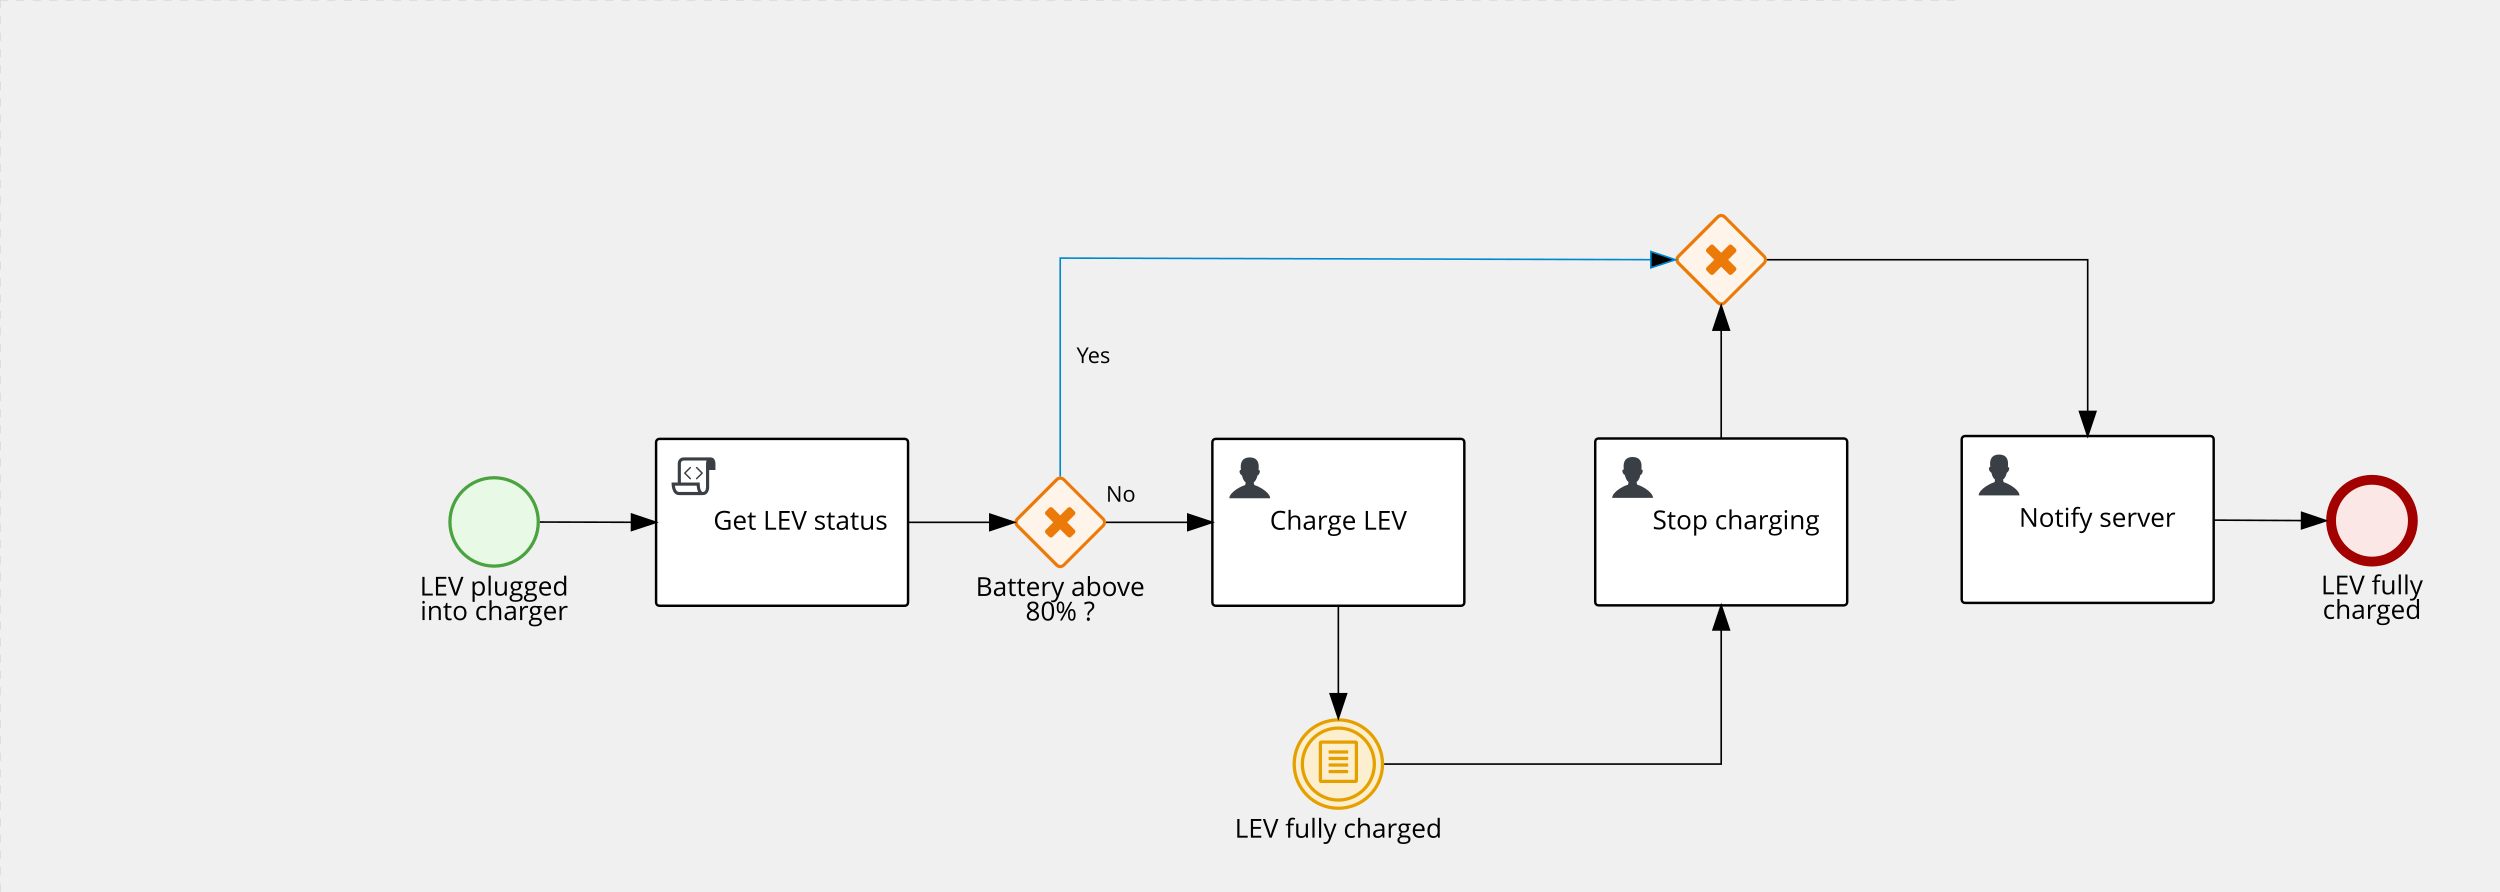
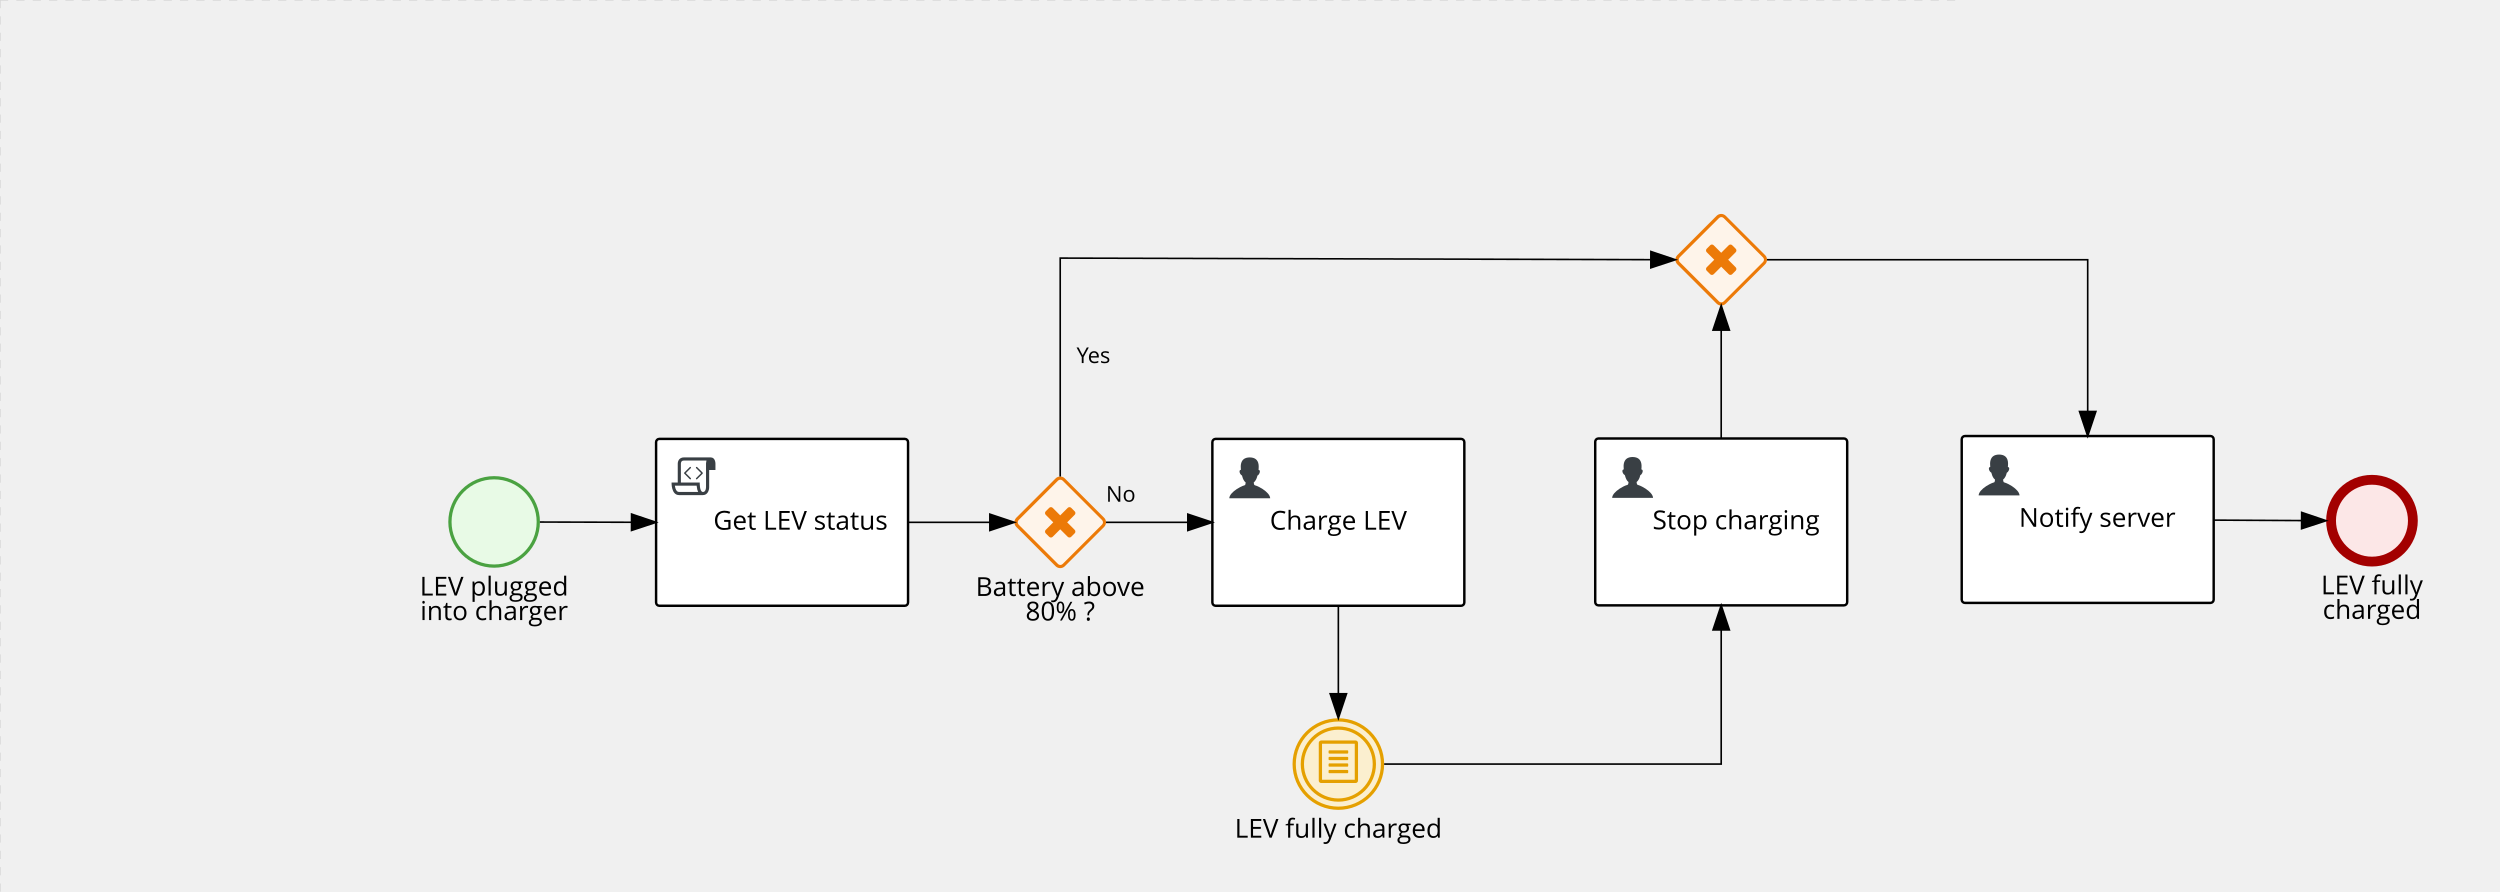
<svg xmlns="http://www.w3.org/2000/svg" version="1.1" width="1528" height="545" viewBox="0 0 1528 545">
  <defs />
  <g transform="matrix(1,0,0,1,0,0)">
    <g>
      <g>
        <g>
          <path fill="none" stroke="#d3d3d3" paint-order="fill stroke markers" d=" M 0 0 L 1200 0" stroke-miterlimit="10" stroke-opacity="0.8" stroke-dasharray="5" />
        </g>
        <g>
          <path fill="none" stroke="#d3d3d3" paint-order="fill stroke markers" d=" M 0 0 L 0 800" stroke-miterlimit="10" stroke-opacity="0.8" stroke-dasharray="5" />
        </g>
      </g>
      <g id="_4B5C4515-BD2F-43A4-8A5E-1904B69EF2A3" bpmn2nodeid="_4B5C4515-BD2F-43A4-8A5E-1904B69EF2A3" transform="matrix(1,0,0,1,620,291.25)">
        <g>
          <path fill="none" stroke="none" />
        </g>
        <g transform="matrix(0.125,0,0,0.125,0,0)">
          <g transform="matrix(1,0,0,1,0,0)">
            <path fill="#fef4ea" stroke="none" id="_4B5C4515-BD2F-43A4-8A5E-1904B69EF2A3?shapeType=BACKGROUND" paint-order="stroke fill markers" d=" M 0 0 M 224.4 4.3 C 216.4 4.3 208.4 7.3 202.3 13.4 L 13.5 202.2 C 1.3 214.4 1.3 234.2 13.5 246.4 L 202.2 435.1 C 208.3 441.2 216.4 444.2 224.3 444.2 C 232.2 444.2 240.3 441.2 246.4 435.1 L 435.1 246.4 C 447.3 234.2 447.3 214.4 435.1 202.2 L 246.5 13.4 C 240.4 7.3 232.4 4.3 224.4 4.3 L 224.4 4.3 Z" />
          </g>
          <g>
            <g transform="matrix(1,0,0,1,0,0)">
              <g transform="matrix(1,0,0,1,0,0)">
                <path fill="rgb(236,122,8)" stroke="none" id="_4B5C4515-BD2F-43A4-8A5E-1904B69EF2A3?shapeType=BORDER&amp;renderType=FILL" paint-order="stroke fill markers" d=" M 0 0 M 20.8 212.7 L 213.3 20.2 C 219.6 13.9 229.7 13.9 235.9 20.2 L 428.4 212.7 C 434.7 219 434.7 229.1 428.4 235.3 L 235.9 427.8 C 229.6 434.1 219.5 434.1 213.3 427.8 L 20.8 235.3 C 14.5 229.1 14.5 218.9 20.8 212.7 L 20.8 212.7 Z M 0 0 M 0 224 C 0 232.1 3.1 240.3 9.3 246.5 L 201.5 438.7 C 213.9 451.1 234.1 451.1 246.5 438.7 L 438.7 246.5 C 444.9 240.3 448 232.1 448 224 C 448 215.9 444.9 207.7 438.7 201.5 L 246.5 9.3 C 234.1 -3.1 213.9 -3.1 201.5 9.3 L 9.3 201.5 C 3.1 207.7 0 215.9 0 224 L 0 224 Z" />
              </g>
            </g>
          </g>
          <g>
            <g transform="matrix(1,0,0,1,0,0)">
              <g transform="matrix(1,0,0,1,0,0)">
                <path fill="#ec7a08" stroke="none" id="_4B5C4515-BD2F-43A4-8A5E-1904B69EF2A3undefined" paint-order="stroke fill markers" d=" M 0 0 M 298.2 269.2 C 298.2 272.6 297.1 275.3 294.7 277.7 L 277.7 294.7 C 275.3 297.1 272.6 298.2 269.2 298.2 C 265.8 298.2 263.1 297.1 260.7 294.7 L 224 258 L 187.2 294.8 C 184.8 297.2 182.1 298.3 178.7 298.3 C 175.3 298.3 172.6 297.2 170.2 294.8 L 153.2 277.8 C 150.8 275.4 149.7 272.7 149.7 269.3 C 149.7 265.9 150.8 263.2 153.2 260.8 L 190 224 L 153.2 187.2 C 150.8 184.8 149.7 182 149.7 178.7 C 149.7 175.3 150.8 172.5 153.2 170.2 L 170.2 153.2 C 172.6 150.8 175.3 149.7 178.7 149.7 C 182.1 149.7 184.8 150.8 187.2 153.2 L 224 190 L 260.8 153.2 C 263.2 150.8 265.9 149.7 269.3 149.7 C 272.7 149.7 275.4 150.8 277.8 153.2 L 294.8 170.2 C 297.2 172.5 298.3 175.3 298.3 178.7 C 298.3 182 297.2 184.8 294.8 187.2 L 258 224 L 294.8 260.8 C 297.1 263.1 298.2 265.9 298.2 269.2 Z" />
              </g>
            </g>
          </g>
        </g>
        <g transform="matrix(1,0,0,1,-25.74219,61)">
          <text fill="#000000" stroke="none" font-family="Open Sans" font-size="12pt" font-style="normal" font-weight="normal" text-decoration="normal" x="53.742" y="12" text-anchor="middle" dominant-baseline="alphabetic">Battery above </text>
          <text fill="#000000" stroke="none" font-family="Open Sans" font-size="12pt" font-style="normal" font-weight="normal" text-decoration="normal" x="53.742" y="27" text-anchor="middle" dominant-baseline="alphabetic">        80% ?        </text>
        </g>
      </g>
      <g id="_B5CCC057-EF30-4952-B1A7-DE82EDC33570" bpmn2nodeid="_B5CCC057-EF30-4952-B1A7-DE82EDC33570" transform="matrix(1,0,0,1,274,291)">
        <g>
          <path fill="none" stroke="none" />
        </g>
        <g transform="matrix(0.125,0,0,0.125,0,0)">
          <g transform="matrix(1,0,0,1,0,0)">
            <path fill="#e8fae6" stroke="none" id="_B5CCC057-EF30-4952-B1A7-DE82EDC33570?shapeType=BACKGROUND" paint-order="stroke fill markers" d=" M 0 0 M 444 224 C 444 263.9 434.2 300.8 414.4 334.5 C 394.7 368.2 368 394.9 334.4 414.5 C 300.8 434.1 263.9 444 224 444 C 184.1 444 147.2 434.2 113.5 414.4 C 79.8 394.7 53.1 368 33.5 334.4 C 13.9 300.8 4 263.9 4 224 C 4 184.1 13.8 147.2 33.6 113.5 C 53.4 79.8 80.1 53.1 113.6 33.5 C 147.1 13.9 184.1 4 224 4 C 263.9 4 300.8 13.8 334.5 33.6 C 368.2 53.4 394.9 80.1 414.5 113.6 C 434.1 147.1 444 184.1 444 224 Z" />
          </g>
          <g>
            <g transform="matrix(1,0,0,1,0,0)">
              <g transform="matrix(1,0,0,1,0,0)">
                <path fill="#4aa241" stroke="none" id="_B5CCC057-EF30-4952-B1A7-DE82EDC33570?shapeType=BORDER&amp;renderType=FILL" paint-order="stroke fill markers" d=" M 0 0 M 224 0 C 100.3 0 0 100.3 0 224 C 0 347.7 100.3 448 224 448 C 347.7 448 448 347.7 448 224 C 448 100.3 347.7 0 224 0 Z M 0 0 M 224 432 C 109.1 432 16 338.9 16 224 C 16 109.1 109.1 16 224 16 C 338.9 16 432 109.1 432 224 C 432 338.9 338.9 432 224 432 Z" />
              </g>
            </g>
          </g>
        </g>
        <g transform="matrix(1,0,0,1,-19.51172,61)">
          <text fill="#000000" stroke="none" font-family="Open Sans" font-size="12pt" font-style="normal" font-weight="normal" text-decoration="normal" x="47.512" y="12" text-anchor="middle" dominant-baseline="alphabetic">LEV plugged </text>
          <text fill="#000000" stroke="none" font-family="Open Sans" font-size="12pt" font-style="normal" font-weight="normal" text-decoration="normal" x="47.512" y="27" text-anchor="middle" dominant-baseline="alphabetic">into charger </text>
        </g>
      </g>
      <g id="_08F3C379-D075-4F62-9CAC-3A40F6E01151" bpmn2nodeid="_08F3C379-D075-4F62-9CAC-3A40F6E01151" transform="matrix(1,0,0,1,1024,130.75)">
        <g>
          <path fill="none" stroke="none" />
        </g>
        <g transform="matrix(0.125,0,0,0.125,0,0)">
          <g transform="matrix(1,0,0,1,0,0)">
            <path fill="#fef4ea" stroke="none" id="_08F3C379-D075-4F62-9CAC-3A40F6E01151?shapeType=BACKGROUND" paint-order="stroke fill markers" d=" M 0 0 M 224.4 4.3 C 216.4 4.3 208.4 7.3 202.3 13.4 L 13.5 202.2 C 1.3 214.4 1.3 234.2 13.5 246.4 L 202.2 435.1 C 208.3 441.2 216.4 444.2 224.3 444.2 C 232.2 444.2 240.3 441.2 246.4 435.1 L 435.1 246.4 C 447.3 234.2 447.3 214.4 435.1 202.2 L 246.5 13.4 C 240.4 7.3 232.4 4.3 224.4 4.3 L 224.4 4.3 Z" />
          </g>
          <g>
            <g transform="matrix(1,0,0,1,0,0)">
              <g transform="matrix(1,0,0,1,0,0)">
                <path fill="#ec7a08" stroke="none" id="_08F3C379-D075-4F62-9CAC-3A40F6E01151?shapeType=BORDER&amp;renderType=FILL" paint-order="stroke fill markers" d=" M 0 0 M 20.8 212.7 L 213.3 20.2 C 219.6 13.9 229.7 13.9 235.9 20.2 L 428.4 212.7 C 434.7 219 434.7 229.1 428.4 235.3 L 235.9 427.8 C 229.6 434.1 219.5 434.1 213.3 427.8 L 20.8 235.3 C 14.5 229.1 14.5 218.9 20.8 212.7 L 20.8 212.7 Z M 0 0 M 0 224 C 0 232.1 3.1 240.3 9.3 246.5 L 201.5 438.7 C 213.9 451.1 234.1 451.1 246.5 438.7 L 438.7 246.5 C 444.9 240.3 448 232.1 448 224 C 448 215.9 444.9 207.7 438.7 201.5 L 246.5 9.3 C 234.1 -3.1 213.9 -3.1 201.5 9.3 L 9.3 201.5 C 3.1 207.7 0 215.9 0 224 L 0 224 Z" />
              </g>
            </g>
          </g>
          <g>
            <g transform="matrix(1,0,0,1,0,0)">
              <g transform="matrix(1,0,0,1,0,0)">
                <path fill="#ec7a08" stroke="none" id="_08F3C379-D075-4F62-9CAC-3A40F6E01151undefined" paint-order="stroke fill markers" d=" M 0 0 M 298.2 269.2 C 298.2 272.6 297.1 275.3 294.7 277.7 L 277.7 294.7 C 275.3 297.1 272.6 298.2 269.2 298.2 C 265.8 298.2 263.1 297.1 260.7 294.7 L 224 258 L 187.2 294.8 C 184.8 297.2 182.1 298.3 178.7 298.3 C 175.3 298.3 172.6 297.2 170.2 294.8 L 153.2 277.8 C 150.8 275.4 149.7 272.7 149.7 269.3 C 149.7 265.9 150.8 263.2 153.2 260.8 L 190 224 L 153.2 187.2 C 150.8 184.8 149.7 182 149.7 178.7 C 149.7 175.3 150.8 172.5 153.2 170.2 L 170.2 153.2 C 172.6 150.8 175.3 149.7 178.7 149.7 C 182.1 149.7 184.8 150.8 187.2 153.2 L 224 190 L 260.8 153.2 C 263.2 150.8 265.9 149.7 269.3 149.7 C 272.7 149.7 275.4 150.8 277.8 153.2 L 294.8 170.2 C 297.2 172.5 298.3 175.3 298.3 178.7 C 298.3 182 297.2 184.8 294.8 187.2 L 258 224 L 294.8 260.8 C 297.1 263.1 298.2 265.9 298.2 269.2 Z" />
              </g>
            </g>
          </g>
        </g>
        <g transform="matrix(1,0,0,1,28,61)" />
      </g>
      <g id="_71F5C260-E4D3-4746-9C67-C481BD1EAB73" bpmn2nodeid="_71F5C260-E4D3-4746-9C67-C481BD1EAB73" transform="matrix(1,0,0,1,790,439)">
        <g>
          <path fill="none" stroke="none" />
        </g>
        <g transform="matrix(0.125,0,0,0.125,0,0)">
          <g transform="matrix(1,0,0,1,0,0)">
            <path fill="#fbefcf" stroke="none" id="_71F5C260-E4D3-4746-9C67-C481BD1EAB73?shapeType=BACKGROUND" paint-order="stroke fill markers" d=" M 0 0 M 444 224 C 444 263.9 434.2 300.8 414.4 334.5 C 394.7 368.2 368 394.9 334.4 414.5 C 300.8 434.1 263.9 444 224 444 C 184.1 444 147.2 434.2 113.5 414.4 C 79.8 394.7 53.1 368 33.5 334.4 C 13.9 300.8 4 263.9 4 224 C 4 184.1 13.8 147.2 33.6 113.5 C 53.4 79.8 80.1 53.1 113.6 33.5 C 147.1 13.9 184.1 4 224 4 C 263.9 4 300.8 13.8 334.5 33.6 C 368.2 53.4 394.9 80.1 414.5 113.6 C 434.1 147.1 444 184.1 444 224 Z" />
          </g>
          <g>
            <g transform="matrix(1,0,0,1,0,0)">
              <g transform="matrix(1,0,0,1,0,0)">
                <path fill="#e5a000" stroke="none" id="_71F5C260-E4D3-4746-9C67-C481BD1EAB73?shapeType=BORDER&amp;renderType=FILL" paint-order="stroke fill markers" d=" M 0 0 M 224 408 C 122.5 408 40 325.5 40 224 C 40 122.5 122.5 40 224 40 C 325.5 40 408 122.5 408 224 C 408 325.5 325.5 408 224 408 Z M 0 0 M 224 56 C 131.4 56 56 131.4 56 224 C 56 316.6 131.4 392 224 392 C 316.6 392 392 316.6 392 224 C 392 131.4 316.6 56 224 56 Z M 0 0 M 224 16 C 252.1 16 279.3 21.5 305 32.3 C 329.8 42.8 352 57.8 371.1 76.9 C 390.2 96 405.2 118.3 415.7 143 C 426.5 168.6 432 195.9 432 224 C 432 252.1 426.5 279.3 415.7 305 C 405.2 329.8 390.2 352 371.1 371.1 C 352 390.2 329.7 405.2 305 415.7 C 279.4 426.5 252.1 432 224 432 C 195.9 432 168.7 426.5 143 415.7 C 118.2 405.2 96 390.2 76.9 371.1 C 57.8 352 42.8 329.7 32.3 305 C 21.5 279.3 16 252.1 16 224 C 16 195.9 21.5 168.7 32.3 143 C 42.8 118.2 57.8 96 76.9 76.9 C 96 57.8 118.3 42.8 143 32.3 C 168.7 21.5 195.9 16 224 16 M 224 0 C 100.3 0 0 100.3 0 224 C 0 347.7 100.3 448 224 448 C 347.7 448 448 347.7 448 224 C 448 100.3 347.7 0 224 0 L 224 0 Z" />
              </g>
            </g>
          </g>
          <g>
            <g transform="matrix(1,0,0,1,0,0)">
              <g transform="matrix(1,0,0,1,0,0)">
                <path fill="#e5a000" stroke="none" id="_71F5C260-E4D3-4746-9C67-C481BD1EAB73undefined" paint-order="stroke fill markers" d=" M 0 0 M 320.2 304.7 C 320.2 308 319.1 310.8 316.7 313.2 C 314.3 315.5 311.6 316.7 308.2 316.7 L 140.2 316.7 C 136.8 316.7 134 315.5 131.7 313.2 C 129.3 310.8 128.2 308 128.2 304.7 L 128.2 120.7 C 128.2 117.4 129.3 114.5 131.7 112.2 C 134 109.9 136.8 108.7 140.2 108.7 L 308.2 108.7 C 311.6 108.7 314.3 109.9 316.7 112.2 C 319.1 114.5 320.2 117.4 320.2 120.7 L 320.2 304.7 Z M 0 0 M 304.2 300.7 L 304.2 124.7 L 144.2 124.7 L 144.2 300.7 L 304.2 300.7 Z M 0 0 M 176.2 192.7 C 176.2 191.5 176.6 190.6 177.3 189.8 C 178 189 179 188.7 180.2 188.7 L 268.2 188.7 C 269.3 188.7 270.3 189.1 271.1 189.8 C 271.9 190.5 272.2 191.5 272.2 192.7 L 272.2 200.7 C 272.2 201.9 271.8 202.8 271.1 203.6 C 270.4 204.4 269.4 204.7 268.2 204.7 L 180.2 204.7 C 179 204.7 178.1 204.3 177.3 203.6 C 176.5 202.9 176.2 201.9 176.2 200.7 L 176.2 192.7 Z M 0 0 M 176.2 160.7 C 176.2 159.5 176.6 158.6 177.3 157.8 C 178 157 179 156.7 180.2 156.7 L 268.2 156.7 C 269.3 156.7 270.3 157.1 271.1 157.8 C 271.9 158.5 272.2 159.5 272.2 160.7 L 272.2 168.7 C 272.2 169.9 271.8 170.8 271.1 171.6 C 270.4 172.4 269.4 172.7 268.2 172.7 L 180.2 172.7 C 179 172.7 178.1 172.3 177.3 171.6 C 176.5 170.9 176.2 169.9 176.2 168.7 L 176.2 160.7 Z M 0 0 M 268.2 220.7 C 269.3 220.7 270.3 221.1 271.1 221.8 C 271.9 222.5 272.2 223.5 272.2 224.7 L 272.2 232.7 C 272.2 233.9 271.8 234.8 271.1 235.6 C 270.4 236.4 269.4 236.7 268.2 236.7 L 180.2 236.7 C 179 236.7 178.1 236.3 177.3 235.6 C 176.5 234.9 176.2 233.9 176.2 232.7 L 176.2 224.7 C 176.2 223.5 176.6 222.6 177.3 221.8 C 178 221 179 220.7 180.2 220.7 L 268.2 220.7 Z M 0 0 M 268.2 252.7 C 269.3 252.7 270.3 253.1 271.1 253.8 C 271.9 254.5 272.2 255.5 272.2 256.7 L 272.2 264.7 C 272.2 265.8 271.8 266.8 271.1 267.6 C 270.4 268.4 269.4 268.7 268.2 268.7 L 180.2 268.7 C 179 268.7 178.1 268.3 177.3 267.6 C 176.5 266.9 176.2 265.9 176.2 264.7 L 176.2 256.7 C 176.2 255.5 176.6 254.6 177.3 253.8 C 178 253 179 252.7 180.2 252.7 L 268.2 252.7 Z" />
              </g>
            </g>
          </g>
        </g>
        <g transform="matrix(1,0,0,1,-35.34766,61)">
          <text fill="#000000" stroke="none" font-family="Open Sans" font-size="12pt" font-style="normal" font-weight="normal" text-decoration="normal" x="63.348" y="12" text-anchor="middle" dominant-baseline="alphabetic">LEV fully charged</text>
        </g>
      </g>
      <g id="_267D009A-15D0-4B9D-A7A2-544B05562087" bpmn2nodeid="_267D009A-15D0-4B9D-A7A2-544B05562087" transform="matrix(1,0,0,1,1421.75,290.25)">
        <g>
          <path fill="none" stroke="none" />
        </g>
        <g transform="matrix(0.125,0,0,0.125,0,0)">
          <g transform="matrix(1,0,0,1,0,0)">
            <path fill="#fce7e7" stroke="none" id="_267D009A-15D0-4B9D-A7A2-544B05562087?shapeType=BACKGROUND" paint-order="stroke fill markers" d=" M 0 0 M 444 224 C 444 263.9 434.2 300.8 414.4 334.5 C 394.7 368.2 368 394.9 334.4 414.5 C 300.8 434.1 263.9 444 224 444 C 184.1 444 147.2 434.2 113.5 414.4 C 79.8 394.7 53.1 368 33.5 334.4 C 13.9 300.8 4 263.9 4 224 C 4 184.1 13.8 147.2 33.6 113.5 C 53.4 79.8 80.1 53.1 113.6 33.5 C 147.1 13.9 184.1 4 224 4 C 263.9 4 300.8 13.8 334.5 33.6 C 368.2 53.4 394.9 80.1 414.5 113.6 C 434.1 147.1 444 184.1 444 224 Z" />
          </g>
          <g>
            <g transform="matrix(1,0,0,1,0,0)">
              <g transform="matrix(1,0,0,1,0,0)">
                <path fill="#a30000" stroke="none" id="_267D009A-15D0-4B9D-A7A2-544B05562087?shapeType=BORDER&amp;renderType=FILL" paint-order="stroke fill markers" d=" M 0 0 M 224 0 C 100.3 0 0 100.3 0 224 C 0 347.7 100.3 448 224 448 C 347.7 448 448 347.7 448 224 C 448 100.3 347.7 0 224 0 Z M 0 0 M 224 400 C 126.8 400 48 321.2 48 224 C 48 126.8 126.8 48 224 48 C 321.2 48 400 126.8 400 224 C 400 321.2 321.2 400 224 400 Z" />
              </g>
            </g>
          </g>
        </g>
        <g transform="matrix(1,0,0,1,-5.21875,61)">
          <text fill="#000000" stroke="none" font-family="Open Sans" font-size="12pt" font-style="normal" font-weight="normal" text-decoration="normal" x="33.219" y="12" text-anchor="middle" dominant-baseline="alphabetic">LEV fully </text>
          <text fill="#000000" stroke="none" font-family="Open Sans" font-size="12pt" font-style="normal" font-weight="normal" text-decoration="normal" x="33.219" y="27" text-anchor="middle" dominant-baseline="alphabetic">charged </text>
        </g>
      </g>
      <g id="_A56CAD33-A695-4F9C-985E-B90B38721AEA" bpmn2nodeid="_A56CAD33-A695-4F9C-985E-B90B38721AEA" transform="matrix(1,0,0,1,975,268)">
        <g>
          <path fill="none" stroke="none" />
        </g>
        <g transform="matrix(1,0,0,1,0,0)">
          <path fill="#ffffff" stroke="none" id="_A56CAD33-A695-4F9C-985E-B90B38721AEA?shapeType=BACKGROUND" paint-order="stroke fill markers" d=" M 2 0 L 152 0 L 152 0 A 2 2 0 0 1 154 2 L 154 100 L 154 100 A 2 2 0 0 1 152 102 L 2 102 L 2 102 A 2 2 0 0 1 0 100 L 0 2 L 0 2 A 2 2 0 0 1 2 0 Z" />
        </g>
        <g transform="matrix(1,0,0,1,0,0)">
          <path fill="none" stroke="#000000" id="_A56CAD33-A695-4F9C-985E-B90B38721AEA?shapeType=BORDER&amp;renderType=STROKE" paint-order="fill stroke markers" d=" M 2 0 L 152 0 L 152 0 A 2 2 0 0 1 154 2 L 154 100 L 154 100 A 2 2 0 0 1 152 102 L 2 102 L 2 102 A 2 2 0 0 1 0 100 L 0 2 L 0 2 A 2 2 0 0 1 2 0 Z" stroke-miterlimit="10" stroke-width="1.5" stroke-dasharray="" />
        </g>
        <g>
          <g transform="matrix(0.06,0,0,0.06,9.4,9.4)">
            <g transform="matrix(1,0,0,1,0,0)">
              <path fill="#393f44" stroke="none" id="_A56CAD33-A695-4F9C-985E-B90B38721AEAundefined" paint-order="stroke fill markers" d=" M 0 0 M 16 445.21 C 16 440.869 18.784 431.129 22.001 424.217 C 35.768 394.64 77.283 359.28 129 333.084 C 144.516 325.224 157.347 319.964 167.807 317.174 C 171.932 316.074 175.729 314.414 176.525 313.363 C 178.894 310.234 180.914 302.908 181.727 294.5 L 182.5 286.5 L 178.507 283.455 C 166.303 274.146 154.284 251.678 148.04 226.5 C 145.611 216.707 145.056 215.462 142.984 215.158 C 141.703 214.97 138.083 212.243 134.939 209.099 C 123.233 197.393 116.891 177.376 121.44 166.49 C 123.002 162.751 128.155 159.01 131.75 159.004 C 134.448 159 134.471 158.603 132.914 138.788 C 130.927 113.496 134.279 92.265 143.132 74.076 C 152.232 55.38 167.569 42.882 189.049 36.66 C 210.203 30.532 237.797 30.532 258.951 36.66 C 300.042 48.563 318.958 83.806 314.955 141 C 314.32 150.075 313.624 157.788 313.409 158.14 C 313.194 158.493 314.575 159.073 316.479 159.43 C 328.929 161.766 330.986 177.018 321.496 196.621 C 316.903 206.109 309.357 214.508 304.817 215.185 C 303.023 215.453 302.293 217.146 299.943 226.5 C 296.659 239.567 294.474 245.305 287.948 257.995 C 282.491 268.606 273.035 281.109 268.108 284.229 L 264.871 286.278 L 265.518 292.889 C 266.345 301.33 268.639 309.871 270.877 312.837 C 272.067 314.415 275.002 315.79 280.063 317.139 C 291.069 320.075 303.617 325.274 321 334.102 C 369.815 358.891 410.848 393.758 425.032 422.5 C 429.07 430.682 432 440.232 432 445.21 L 432 448 L 224 448 L 16 448 L 16 445.21 Z" />
            </g>
          </g>
        </g>
        <g transform="matrix(1,0,0,1,4.04,13.68)">
          <g transform="matrix(0.04,0,0,0.04,63.36,69.12)">
            <g transform="matrix(1,0,0,1,0,0)">
              <path fill="none" stroke="none" />
            </g>
            <g transform="matrix(1,0,0,1,0,0)">
              <path fill="none" stroke="none" />
            </g>
          </g>
        </g>
        <g transform="matrix(1,0,0,1,35,43.5)">
          <text fill="#000000" stroke="none" font-family="Open Sans" font-size="12pt" font-style="normal" font-weight="normal" text-decoration="normal" x="51.082" y="12" text-anchor="middle" dominant-baseline="alphabetic">Stop charging</text>
        </g>
      </g>
      <g id="_2D353FE5-7EA9-4442-9D02-125BDD913A92" bpmn2nodeid="_2D353FE5-7EA9-4442-9D02-125BDD913A92" transform="matrix(1,0,0,1,741,268.25)">
        <g>
          <path fill="none" stroke="none" />
        </g>
        <g transform="matrix(1,0,0,1,0,0)">
          <path fill="#ffffff" stroke="none" id="_2D353FE5-7EA9-4442-9D02-125BDD913A92?shapeType=BACKGROUND" paint-order="stroke fill markers" d=" M 2 0 L 152 0 L 152 0 A 2 2 0 0 1 154 2 L 154 100 L 154 100 A 2 2 0 0 1 152 102 L 2 102 L 2 102 A 2 2 0 0 1 0 100 L 0 2 L 0 2 A 2 2 0 0 1 2 0 Z" />
        </g>
        <g transform="matrix(1,0,0,1,0,0)">
          <path fill="none" stroke="#000000" id="_2D353FE5-7EA9-4442-9D02-125BDD913A92?shapeType=BORDER&amp;renderType=STROKE" paint-order="fill stroke markers" d=" M 2 0 L 152 0 L 152 0 A 2 2 0 0 1 154 2 L 154 100 L 154 100 A 2 2 0 0 1 152 102 L 2 102 L 2 102 A 2 2 0 0 1 0 100 L 0 2 L 0 2 A 2 2 0 0 1 2 0 Z" stroke-miterlimit="10" stroke-width="1.5" stroke-dasharray="" />
        </g>
        <g>
          <g transform="matrix(0.06,0,0,0.06,9.4,9.4)">
            <g transform="matrix(1,0,0,1,0,0)">
              <path fill="#393f44" stroke="none" id="_2D353FE5-7EA9-4442-9D02-125BDD913A92undefined" paint-order="stroke fill markers" d=" M 0 0 M 16 445.21 C 16 440.869 18.784 431.129 22.001 424.217 C 35.768 394.64 77.283 359.28 129 333.084 C 144.516 325.224 157.347 319.964 167.807 317.174 C 171.932 316.074 175.729 314.414 176.525 313.363 C 178.894 310.234 180.914 302.908 181.727 294.5 L 182.5 286.5 L 178.507 283.455 C 166.303 274.146 154.284 251.678 148.04 226.5 C 145.611 216.707 145.056 215.462 142.984 215.158 C 141.703 214.97 138.083 212.243 134.939 209.099 C 123.233 197.393 116.891 177.376 121.44 166.49 C 123.002 162.751 128.155 159.01 131.75 159.004 C 134.448 159 134.471 158.603 132.914 138.788 C 130.927 113.496 134.279 92.265 143.132 74.076 C 152.232 55.38 167.569 42.882 189.049 36.66 C 210.203 30.532 237.797 30.532 258.951 36.66 C 300.042 48.563 318.958 83.806 314.955 141 C 314.32 150.075 313.624 157.788 313.409 158.14 C 313.194 158.493 314.575 159.073 316.479 159.43 C 328.929 161.766 330.986 177.018 321.496 196.621 C 316.903 206.109 309.357 214.508 304.817 215.185 C 303.023 215.453 302.293 217.146 299.943 226.5 C 296.659 239.567 294.474 245.305 287.948 257.995 C 282.491 268.606 273.035 281.109 268.108 284.229 L 264.871 286.278 L 265.518 292.889 C 266.345 301.33 268.639 309.871 270.877 312.837 C 272.067 314.415 275.002 315.79 280.063 317.139 C 291.069 320.075 303.617 325.274 321 334.102 C 369.815 358.891 410.848 393.758 425.032 422.5 C 429.07 430.682 432 440.232 432 445.21 L 432 448 L 224 448 L 16 448 L 16 445.21 Z" />
            </g>
          </g>
        </g>
        <g transform="matrix(1,0,0,1,4.04,13.68)">
          <g transform="matrix(0.04,0,0,0.04,63.36,69.12)">
            <g transform="matrix(1,0,0,1,0,0)">
              <path fill="none" stroke="none" />
            </g>
            <g transform="matrix(1,0,0,1,0,0)">
              <path fill="none" stroke="none" />
            </g>
          </g>
        </g>
        <g transform="matrix(1,0,0,1,35.09375,43.5)">
          <text fill="#000000" stroke="none" font-family="Open Sans" font-size="12pt" font-style="normal" font-weight="normal" text-decoration="normal" x="41.906" y="12" text-anchor="middle" dominant-baseline="alphabetic">Charge LEV</text>
        </g>
      </g>
      <g id="_7B8415BA-DBC8-49F2-ABD2-9E426F52D6A6" bpmn2nodeid="_7B8415BA-DBC8-49F2-ABD2-9E426F52D6A6" transform="matrix(1,0,0,1,1199,266.5)">
        <g>
          <path fill="none" stroke="none" />
        </g>
        <g transform="matrix(1,0,0,1,0,0)">
          <path fill="#ffffff" stroke="none" id="_7B8415BA-DBC8-49F2-ABD2-9E426F52D6A6?shapeType=BACKGROUND" paint-order="stroke fill markers" d=" M 2 0 L 152 0 L 152 0 A 2 2 0 0 1 154 2 L 154 100 L 154 100 A 2 2 0 0 1 152 102 L 2 102 L 2 102 A 2 2 0 0 1 0 100 L 0 2 L 0 2 A 2 2 0 0 1 2 0 Z" />
        </g>
        <g transform="matrix(1,0,0,1,0,0)">
          <path fill="none" stroke="#000000" id="_7B8415BA-DBC8-49F2-ABD2-9E426F52D6A6?shapeType=BORDER&amp;renderType=STROKE" paint-order="fill stroke markers" d=" M 2 0 L 152 0 L 152 0 A 2 2 0 0 1 154 2 L 154 100 L 154 100 A 2 2 0 0 1 152 102 L 2 102 L 2 102 A 2 2 0 0 1 0 100 L 0 2 L 0 2 A 2 2 0 0 1 2 0 Z" stroke-miterlimit="10" stroke-width="1.5" stroke-dasharray="" />
        </g>
        <g>
          <g transform="matrix(0.06,0,0,0.06,9.4,9.4)">
            <g transform="matrix(1,0,0,1,0,0)">
              <path fill="#393f44" stroke="none" id="_7B8415BA-DBC8-49F2-ABD2-9E426F52D6A6undefined" paint-order="stroke fill markers" d=" M 0 0 M 16 445.21 C 16 440.869 18.784 431.129 22.001 424.217 C 35.768 394.64 77.283 359.28 129 333.084 C 144.516 325.224 157.347 319.964 167.807 317.174 C 171.932 316.074 175.729 314.414 176.525 313.363 C 178.894 310.234 180.914 302.908 181.727 294.5 L 182.5 286.5 L 178.507 283.455 C 166.303 274.146 154.284 251.678 148.04 226.5 C 145.611 216.707 145.056 215.462 142.984 215.158 C 141.703 214.97 138.083 212.243 134.939 209.099 C 123.233 197.393 116.891 177.376 121.44 166.49 C 123.002 162.751 128.155 159.01 131.75 159.004 C 134.448 159 134.471 158.603 132.914 138.788 C 130.927 113.496 134.279 92.265 143.132 74.076 C 152.232 55.38 167.569 42.882 189.049 36.66 C 210.203 30.532 237.797 30.532 258.951 36.66 C 300.042 48.563 318.958 83.806 314.955 141 C 314.32 150.075 313.624 157.788 313.409 158.14 C 313.194 158.493 314.575 159.073 316.479 159.43 C 328.929 161.766 330.986 177.018 321.496 196.621 C 316.903 206.109 309.357 214.508 304.817 215.185 C 303.023 215.453 302.293 217.146 299.943 226.5 C 296.659 239.567 294.474 245.305 287.948 257.995 C 282.491 268.606 273.035 281.109 268.108 284.229 L 264.871 286.278 L 265.518 292.889 C 266.345 301.33 268.639 309.871 270.877 312.837 C 272.067 314.415 275.002 315.79 280.063 317.139 C 291.069 320.075 303.617 325.274 321 334.102 C 369.815 358.891 410.848 393.758 425.032 422.5 C 429.07 430.682 432 440.232 432 445.21 L 432 448 L 224 448 L 16 448 L 16 445.21 Z" />
            </g>
          </g>
        </g>
        <g transform="matrix(1,0,0,1,4.04,13.68)">
          <g transform="matrix(0.04,0,0,0.04,63.36,69.12)">
            <g transform="matrix(1,0,0,1,0,0)">
              <path fill="none" stroke="none" />
            </g>
            <g transform="matrix(1,0,0,1,0,0)">
              <path fill="none" stroke="none" />
            </g>
          </g>
        </g>
        <g transform="matrix(1,0,0,1,35,43.5)">
          <text fill="#000000" stroke="none" font-family="Open Sans" font-size="12pt" font-style="normal" font-weight="normal" text-decoration="normal" x="47.863" y="12" text-anchor="middle" dominant-baseline="alphabetic">Notify server</text>
        </g>
      </g>
      <g id="_8F596190-157C-4928-8E80-0404A342CAF7" bpmn2nodeid="_8F596190-157C-4928-8E80-0404A342CAF7">
        <g>
-           <path fill="none" stroke="rgb(0,136,206)" paint-order="fill stroke markers" d=" M 648 291.25 L 648 157.75 L 1009 158.71" stroke-miterlimit="10" stroke-dasharray="" />
+           <path fill="none" stroke="rgb(0,0,0)" paint-order="fill stroke markers" d=" M 648 291.25 L 648 157.75 L 1009 158.71" stroke-miterlimit="10" stroke-dasharray="" />
        </g>
        <g transform="matrix(1,0,0,1,648,291.25)" />
        <g transform="matrix(-0.002659565,0.9999965,-0.9999965,-0.002659565,1024.013,153.75)">
-           <path fill="rgb(0,0,0)" stroke="rgb(0,136,206)" paint-order="fill stroke markers" d=" M 10 15 L 0 15 L 5 0 Z" stroke-miterlimit="10" stroke-dasharray="" />
+           <path fill="rgb(0,0,0)" stroke="rgb(0,0,0)" paint-order="fill stroke markers" d=" M 10 15 L 0 15 L 5 0 Z" stroke-miterlimit="10" stroke-dasharray="" />
        </g>
        <g transform="matrix(1,0,0,1,658,211.5)">
          <text fill="#000000" stroke="none" font-family="Open Sans" font-size="10pt" font-style="normal" font-weight="normal" text-decoration="normal" x="0" y="10.4" text-anchor="start" dominant-baseline="alphabetic">Yes                                 </text>
        </g>
      </g>
      <g id="_C92D2FE5-BDF6-4644-A873-4E2D21BAF909" bpmn2nodeid="_C92D2FE5-BDF6-4644-A873-4E2D21BAF909">
        <g>
          <path fill="none" stroke="#000000" paint-order="fill stroke markers" d=" M 1080 158.75 L 1276 158.75 L 1276 251.5" stroke-miterlimit="10" stroke-dasharray="" />
        </g>
        <g transform="matrix(1,0,0,1,1080,158.75)" />
        <g transform="matrix(-1,1.2246467991473532e-16,-1.2246467991473532e-16,-1,1281,266.5)">
          <path fill="#000000" stroke="#000000" paint-order="fill stroke markers" d=" M 10 15 L 0 15 L 5 0 Z" stroke-miterlimit="10" stroke-dasharray="" />
        </g>
        <g transform="matrix(1,0,0,1,1080,148.75)" />
      </g>
      <g id="_49458C81-71A1-4223-A836-1BB2FD4FA9A5" bpmn2nodeid="_49458C81-71A1-4223-A836-1BB2FD4FA9A5">
        <g>
          <path fill="none" stroke="#000000" paint-order="fill stroke markers" d=" M 1353 317.896 L 1406.75 318.173" stroke-miterlimit="10" stroke-dasharray="" />
        </g>
        <g transform="matrix(1,0,0,1,1353,317.8962)" />
        <g transform="matrix(-0.005145729,0.9999868,-0.9999868,-0.005145729,1421.776,313.2501)">
          <path fill="#000000" stroke="#000000" paint-order="fill stroke markers" d=" M 10 15 L 0 15 L 5 0 Z" stroke-miterlimit="10" stroke-dasharray="" />
        </g>
        <g transform="matrix(1,0,0,1,1353.051,308.0732)" />
      </g>
      <g id="_BA648518-7868-42EE-ACF9-2CA76042FD84" bpmn2nodeid="_BA648518-7868-42EE-ACF9-2CA76042FD84">
        <g>
          <path fill="none" stroke="#000000" paint-order="fill stroke markers" d=" M 676 319.25 L 726 319.25" stroke-miterlimit="10" stroke-dasharray="" />
        </g>
        <g transform="matrix(1,0,0,1,676,319.25)" />
        <g transform="matrix(6.123233995736766e-17,1,-1,6.123233995736766e-17,741,314.25)">
          <path fill="#000000" stroke="#000000" paint-order="fill stroke markers" d=" M 10 15 L 0 15 L 5 0 Z" stroke-miterlimit="10" stroke-dasharray="" />
        </g>
        <g transform="matrix(1,0,0,1,676,296.25)">
          <text fill="#000000" stroke="none" font-family="Open Sans" font-size="10pt" font-style="normal" font-weight="normal" text-decoration="normal" x="0" y="10.4" text-anchor="start" dominant-baseline="alphabetic">No              </text>
        </g>
      </g>
      <g id="_C8C6B21E-D2CE-49E6-902E-57F88E2BE16D" bpmn2nodeid="_C8C6B21E-D2CE-49E6-902E-57F88E2BE16D">
        <g>
          <path fill="none" stroke="#000000" paint-order="fill stroke markers" d=" M 818 370.25 L 818 424" stroke-miterlimit="10" stroke-dasharray="" />
        </g>
        <g transform="matrix(1,0,0,1,818,370.25)" />
        <g transform="matrix(-1,1.2246467991473532e-16,-1.2246467991473532e-16,-1,823,439)">
          <path fill="#000000" stroke="#000000" paint-order="fill stroke markers" d=" M 10 15 L 0 15 L 5 0 Z" stroke-miterlimit="10" stroke-dasharray="" />
        </g>
        <g transform="matrix(1,0,0,1,828,404.625)" />
      </g>
      <g id="_CF46A1A9-0F49-4132-B283-E0B87511EA5F" bpmn2nodeid="_CF46A1A9-0F49-4132-B283-E0B87511EA5F">
        <g>
          <path fill="none" stroke="#000000" paint-order="fill stroke markers" d=" M 846 467 L 1052 467 L 1052 385" stroke-miterlimit="10" stroke-dasharray="" />
        </g>
        <g transform="matrix(1,0,0,1,846,467)" />
        <g transform="matrix(1,0,0,1,1047,370)">
          <path fill="#000000" stroke="#000000" paint-order="fill stroke markers" d=" M 10 15 L 0 15 L 5 0 Z" stroke-miterlimit="10" stroke-dasharray="" />
        </g>
        <g transform="matrix(1,0,0,1,849,457)" />
      </g>
      <g id="_8E979A52-2DFD-42E6-AFFD-8E4CE717A781" bpmn2nodeid="_8E979A52-2DFD-42E6-AFFD-8E4CE717A781">
        <g>
          <path fill="none" stroke="#000000" paint-order="fill stroke markers" d=" M 1052 268 L 1052 201.75" stroke-miterlimit="10" stroke-dasharray="" />
        </g>
        <g transform="matrix(1,0,0,1,1052,268)" />
        <g transform="matrix(1,0,0,1,1047,186.75)">
          <path fill="#000000" stroke="#000000" paint-order="fill stroke markers" d=" M 10 15 L 0 15 L 5 0 Z" stroke-miterlimit="10" stroke-dasharray="" />
        </g>
        <g transform="matrix(1,0,0,1,1062,227.375)" />
      </g>
      <g transform="matrix(1,0,0,1,620,291.25)" />
      <g transform="matrix(1,0,0,1,274,291)" />
      <g transform="matrix(1,0,0,1,1024,130.75)" />
      <g transform="matrix(1,0,0,1,790,439)" />
      <g transform="matrix(1,0,0,1,1421.75,290.25)" />
      <g transform="matrix(1,0,0,1,975,268)" />
      <g transform="matrix(1,0,0,1,741,268.25)" />
      <g transform="matrix(1,0,0,1,1199,266.5)" />
      <g id="_00CB8FBA-5BE4-4E2A-A73D-FD6F79FF0930" bpmn2nodeid="_00CB8FBA-5BE4-4E2A-A73D-FD6F79FF0930" transform="matrix(1,0,0,1,401,268.25)">
        <g>
          <path fill="none" stroke="none" />
        </g>
        <g transform="matrix(1,0,0,1,0,0)">
          <path fill="#ffffff" stroke="none" id="_00CB8FBA-5BE4-4E2A-A73D-FD6F79FF0930?shapeType=BACKGROUND" paint-order="stroke fill markers" d=" M 2 0 L 152 0 L 152 0 A 2 2 0 0 1 154 2 L 154 100 L 154 100 A 2 2 0 0 1 152 102 L 2 102 L 2 102 A 2 2 0 0 1 0 100 L 0 2 L 0 2 A 2 2 0 0 1 2 0 Z" />
        </g>
        <g transform="matrix(1,0,0,1,0,0)">
          <path fill="none" stroke="rgb(0,0,0)" id="_00CB8FBA-5BE4-4E2A-A73D-FD6F79FF0930?shapeType=BORDER&amp;renderType=STROKE" paint-order="fill stroke markers" d=" M 2 0 L 152 0 L 152 0 A 2 2 0 0 1 154 2 L 154 100 L 154 100 A 2 2 0 0 1 152 102 L 2 102 L 2 102 A 2 2 0 0 1 0 100 L 0 2 L 0 2 A 2 2 0 0 1 2 0 Z" stroke-miterlimit="10" stroke-width="1.5" stroke-dasharray="" />
        </g>
        <g>
          <g transform="matrix(0.06,0,0,0.06,9.4,9.4)">
            <g transform="matrix(1,0,0,1,0,0)">
              <path fill="#393f44" stroke="none" id="_00CB8FBA-5BE4-4E2A-A73D-FD6F79FF0930undefined" paint-order="stroke fill markers" d=" M 0 0 M 197.3 130.2 C 194.4 127.3 189.6 127.3 186.7 130.2 L 130.2 186.7 C 127.3 189.6 127.3 194.4 130.2 197.3 L 186.7 253.8 C 188.1 255.3 190.1 256 192 256 C 193.9 256 195.9 255.3 197.3 253.7 C 200.2 250.8 200.2 246 197.3 243.1 L 146.2 192 L 197.3 140.8 C 200.2 137.9 200.2 133.1 197.3 130.2 Z" />
            </g>
            <g transform="matrix(1,0,0,1,0,0)">
              <path fill="#393f44" stroke="none" id="_00CB8FBA-5BE4-4E2A-A73D-FD6F79FF0930undefined" paint-order="stroke fill markers" d=" M 0 0 M 261.3 130.2 C 258.4 127.3 253.6 127.3 250.7 130.2 C 247.8 133.1 247.8 137.9 250.7 140.8 L 301.8 191.9 L 250.7 243 C 247.8 245.9 247.8 250.7 250.7 253.6 C 252.1 255.3 254.1 256 256 256 C 257.9 256 259.9 255.3 261.3 253.8 L 317.8 197.3 C 320.7 194.4 320.7 189.6 317.8 186.7 L 261.3 130.2 Z" />
            </g>
            <g transform="matrix(1,0,0,1,0,0)">
              <path fill="#393f44" stroke="none" id="_00CB8FBA-5BE4-4E2A-A73D-FD6F79FF0930undefined" paint-order="stroke fill markers" d=" M 0 0 M 400 32 C 400 32 152.8 32 128 32 C 62 32 64 96 64 96 L 64 288 L 1 288 C 1 288 -4 416 78 416 L 320 416 C 368 416 384 368 384 336 C 384 314.2 384 224.4 384 160 L 448 160 L 448 96 C 448 96 449 32 400 32 Z M 0 0 M 78 383.9 C 68.5 383.9 61.6 381.1 55.5 374.9 C 43.4 362.4 37.5 339.6 34.9 320 L 256.9 320 C 257.1 322.7 257.3 325.4 257.6 328.2 C 260 351.6 264.7 370.1 271.9 383.9 L 78 383.9 L 78 383.9 Z M 0 0 M 352 336 C 352 345.9 349.6 360.3 342.9 371 C 337.2 380.1 330.4 384 320 384 C 285 384 288 288 288 288 L 96 288 L 96 96 L 96 95.9 L 96 95.1 C 96 90.6 97.6 78.3 104.7 71.2 C 106.5 69.4 111.9 64 128 64 L 356.5 64 C 354.4 72.8 352.8 81.8 352.2 89.9 C 352.2 90.5 352.1 91.1 352.1 91.7 C 352.1 92 352.1 92.3 352.1 92.6 C 352 94.8 352 96 352 96 L 352 160 L 352 336 Z" />
            </g>
          </g>
        </g>
        <g transform="matrix(1,0,0,1,35,43.5)">
          <text fill="#000000" stroke="none" font-family="Open Sans" font-size="12pt" font-style="normal" font-weight="normal" text-decoration="normal" x="53.297" y="12" text-anchor="middle" dominant-baseline="alphabetic">Get LEV status</text>
        </g>
      </g>
      <g id="_19D786FC-D7FB-4C03-B719-FF352D327937" bpmn2nodeid="_19D786FC-D7FB-4C03-B719-FF352D327937">
        <g>
          <path fill="none" stroke="#000000" paint-order="fill stroke markers" d=" M 330 319.071 L 386 319.212" stroke-miterlimit="10" stroke-dasharray="" />
        </g>
        <g transform="matrix(1,0,0,1,330,319.0707)" />
        <g transform="matrix(-0.002525244,0.9999968,-0.9999968,-0.002525244,401.0126,314.25)">
          <path fill="#000000" stroke="#000000" paint-order="fill stroke markers" d=" M 10 15 L 0 15 L 5 0 Z" stroke-miterlimit="10" stroke-dasharray="" />
        </g>
        <g transform="matrix(1,0,0,1,330.0253,309.1604)" />
      </g>
      <g id="_B98D2DA4-13BD-46E5-80C0-3EDC1DD0232F" bpmn2nodeid="_B98D2DA4-13BD-46E5-80C0-3EDC1DD0232F">
        <g>
          <path fill="none" stroke="#000000" paint-order="fill stroke markers" d=" M 555 319.25 L 605 319.25" stroke-miterlimit="10" stroke-dasharray="" />
        </g>
        <g transform="matrix(1,0,0,1,555,319.25)" />
        <g transform="matrix(6.123233995736766e-17,1,-1,6.123233995736766e-17,620,314.25)">
          <path fill="#000000" stroke="#000000" paint-order="fill stroke markers" d=" M 10 15 L 0 15 L 5 0 Z" stroke-miterlimit="10" stroke-dasharray="" />
        </g>
        <g transform="matrix(1,0,0,1,555,309.25)" />
      </g>
      <g transform="matrix(1,0,0,1,401,268.25)" />
    </g>
  </g>
</svg>
